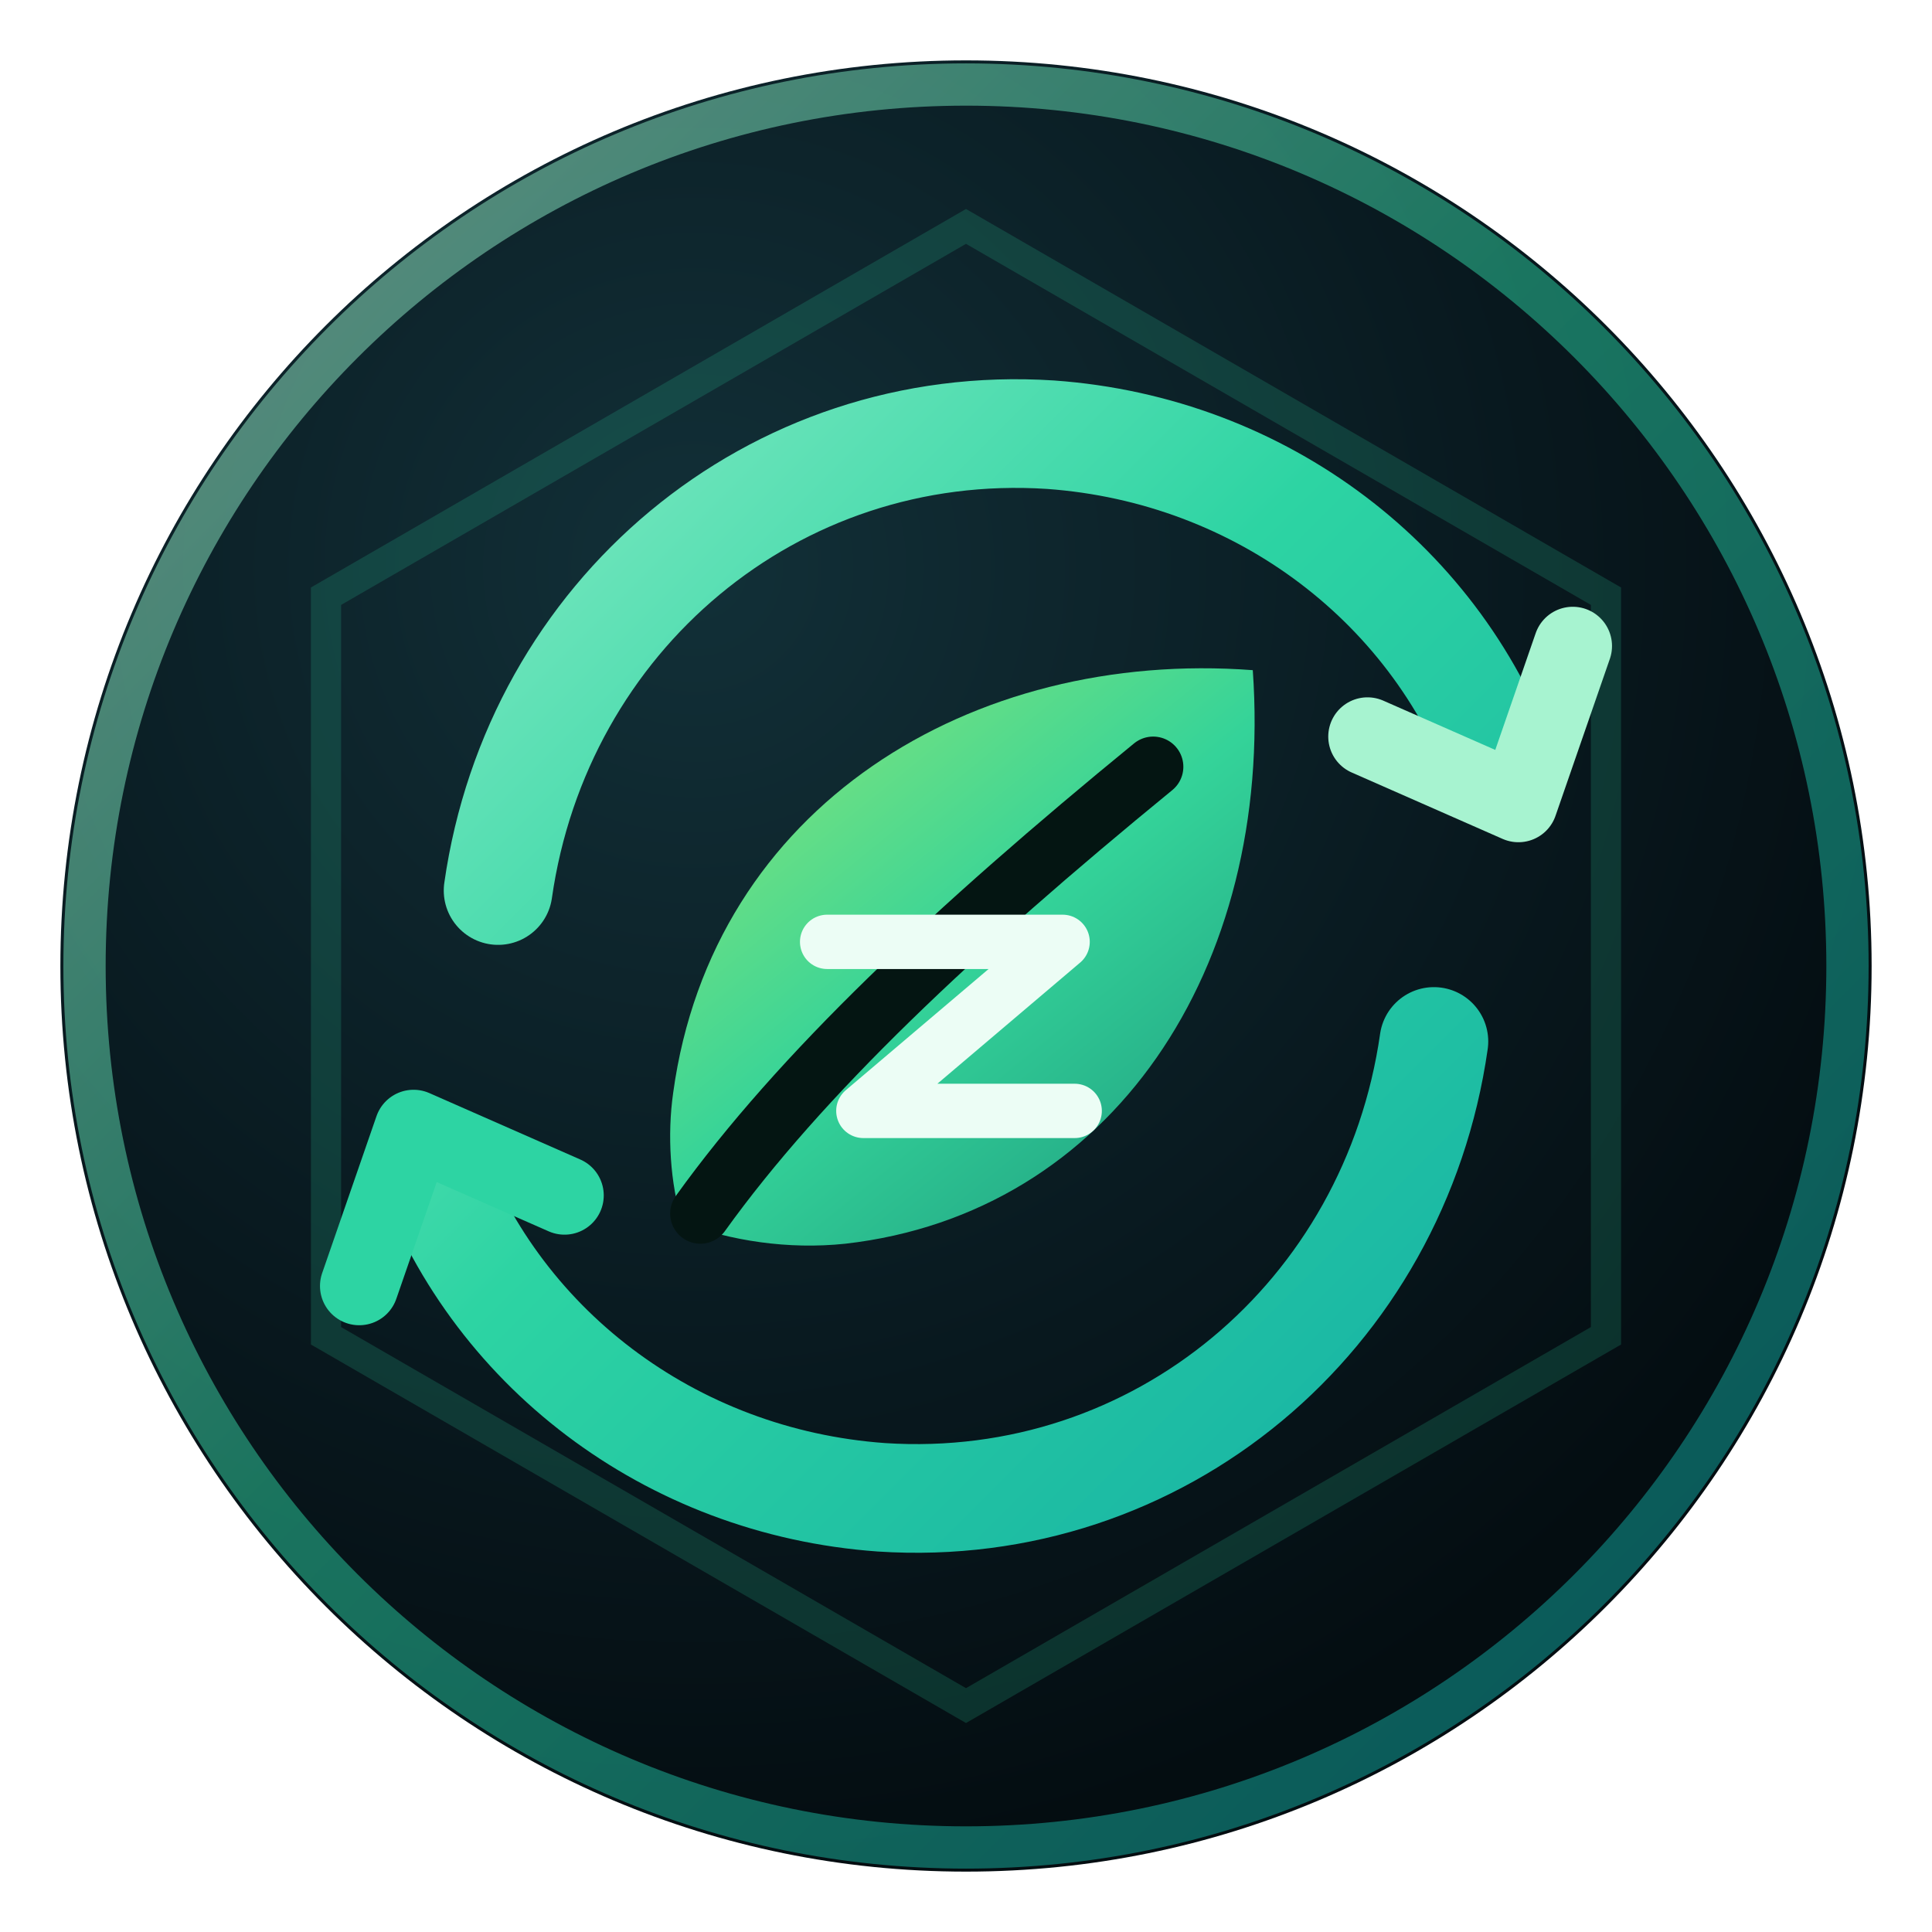
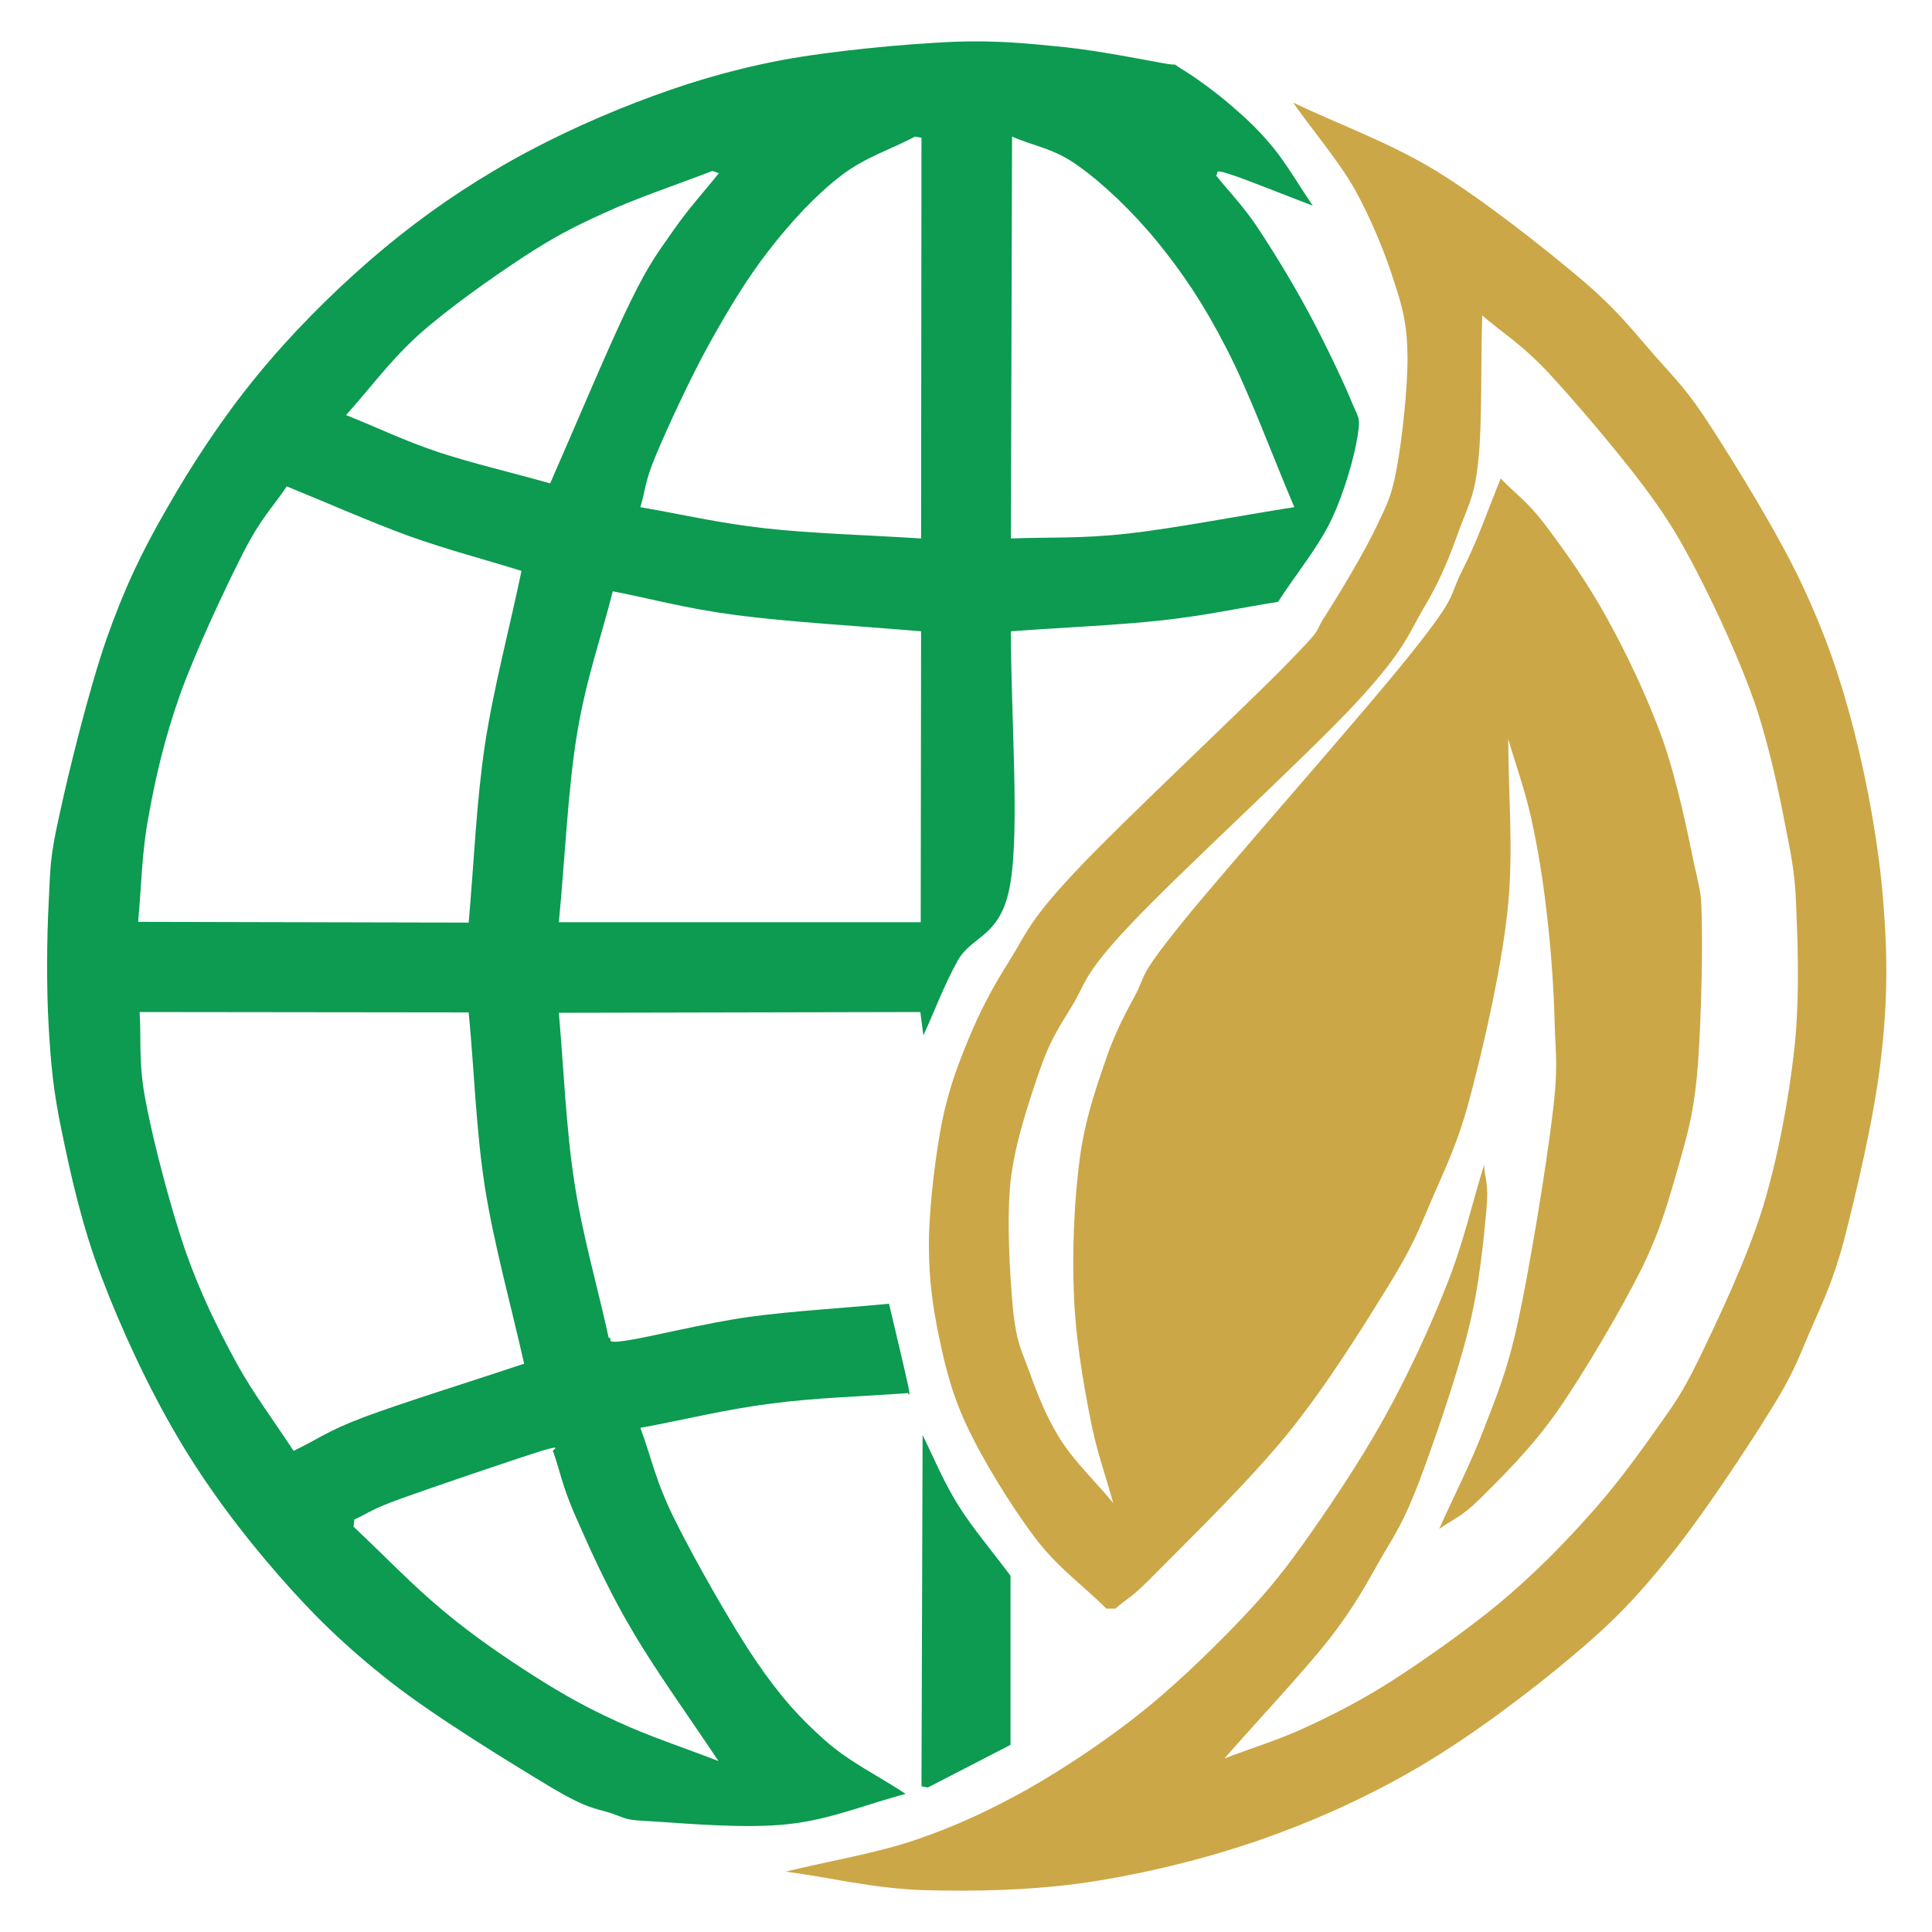
- <svg xmlns="http://www.w3.org/2000/svg" viewBox="0 0 64 64" fill="none">
-   <defs>
-     <radialGradient id="core" cx="35%" cy="28%" r="72%">
-       <stop offset="0%" stop-color="#123038" />
-       <stop offset="65%" stop-color="#08181E" />
-       <stop offset="100%" stop-color="#040D11" />
-     </radialGradient>
-     <linearGradient id="ring" x1="8" y1="8" x2="56" y2="56" gradientUnits="userSpaceOnUse">
-       <stop offset="0%" stop-color="#A7F3D0" />
-       <stop offset="45%" stop-color="#2DD4A3" />
-       <stop offset="100%" stop-color="#0EA5A4" />
-     </linearGradient>
-     <linearGradient id="leaf" x1="20" y1="16" x2="46" y2="48" gradientUnits="userSpaceOnUse">
-       <stop offset="0%" stop-color="#BEF264" />
-       <stop offset="48%" stop-color="#34D399" />
-       <stop offset="100%" stop-color="#0F766E" />
-     </linearGradient>
-   </defs>
-   <circle cx="32" cy="32" r="30" fill="url(#core)" />
-   <circle cx="32" cy="32" r="29.2" stroke="url(#ring)" stroke-opacity="0.5" stroke-width="1.4" />
-   <polygon points="32,7.5 53.2,19.75 53.2,44.25 32,56.5 10.8,44.25 10.8,19.75" stroke="#2DD4A3" stroke-opacity="0.18" stroke-width="1" />
-   <path d="M16.5 29.5C17.8 20.4 25.6 13.8 34.8 14.4C41.8 14.9 47.7 19.4 49.9 25.8" stroke="url(#ring)" stroke-width="3.6" stroke-linecap="round" />
-   <path d="M45.3 24.4L50.3 26.6L52.1 21.4" stroke="#A7F3D0" stroke-width="2.6" stroke-linecap="round" stroke-linejoin="round" />
-   <path d="M47.5 34.5C46.2 43.6 38.4 50.2 29.2 49.6C22.2 49.1 16.3 44.6 14.1 38.2" stroke="url(#ring)" stroke-width="3.6" stroke-linecap="round" />
-   <path d="M18.7 39.6L13.7 37.4L11.9 42.6" stroke="#2DD4A3" stroke-width="2.6" stroke-linecap="round" stroke-linejoin="round" />
-   <path d="M41.5 22.2C32.2 21.5 23.6 26.7 22.3 36.2C22.1 37.6 22.2 39.2 22.6 40.5C24.2 41.1 26.1 41.4 28 41.2C36.8 40.2 42.2 32.1 41.5 22.2Z" fill="url(#leaf)" />
-   <path d="M23.2 40.2C26.5 35.6 31.6 30.8 38.2 25.4" stroke="#041512" stroke-width="2" stroke-linecap="round" />
-   <path d="M27.4 31.2H35.2L28.6 36.8H35.6" stroke="#ECFDF5" stroke-width="1.8" stroke-linecap="round" stroke-linejoin="round" />
+ <svg xmlns="http://www.w3.org/2000/svg" viewBox="0 0 512 512" fill="none">
+   <path fill-rule="evenodd" clip-rule="evenodd" fill="#0D9A51" d="M252.1 11.1C264.7 10.6 272.9 11.6 282.2 12.5C291.5 13.5 302.9 15.8 308.0 16.7C313.2 17.7 310.0 16.3 313.0 18.2C316.1 20.0 322.2 24.4 326.2 27.9C330.3 31.4 333.8 34.7 337.4 39.1C341.0 43.5 344.4 49.4 347.9 54.5C340.4 51.7 329.7 47.3 325.4 46.0C321.1 44.6 323.3 46.3 322.2 46.4C325.6 50.7 328.6 53.6 332.6 59.3C336.5 65.1 341.6 73.3 345.8 81.0C350.0 88.6 355.3 99.6 357.7 105.3C360.0 111.1 360.6 110.0 359.8 115.4C359.0 120.8 356.3 130.4 352.8 137.8C349.3 145.1 343.4 152.2 338.7 159.5C328.5 161.1 319.7 163.1 307.9 164.4C296.1 165.7 281.3 166.3 267.9 167.3C267.9 189.5 270.2 219.3 267.8 233.8C265.5 248.4 257.8 247.7 253.9 254.4C250.1 261.2 247.8 267.7 244.7 274.4L243.9 268.2L148.1 268.4C149.4 283.3 150.0 298.9 152.2 313.2C154.4 327.6 158.3 340.7 161.3 354.5C162.8 354.7 159.6 356.2 165.8 355.3C172.0 354.4 186.9 350.6 198.5 349.0C210.1 347.4 223.2 346.7 235.6 345.5C237.3 352.8 239.9 363.5 240.7 367.4C241.5 371.4 240.5 368.6 240.4 369.2C228.3 370.1 215.9 370.4 204.1 372.0C192.3 373.5 181.1 376.3 169.7 378.4C172.7 386.4 173.6 392.2 178.7 402.5C183.8 412.8 193.7 430.4 200.3 440.1C207.0 449.9 211.9 455.2 218.5 461.1C225.1 467.0 232.8 470.6 240.0 475.4C229.7 478.1 220.1 482.2 209.0 483.4C197.9 484.7 181.1 483.2 173.3 482.7C165.5 482.3 166.7 482.2 162.2 480.6C157.6 479.1 155.9 479.5 146.1 473.7C136.3 467.8 115.6 455.2 103.6 445.8C91.5 436.3 83.0 428.0 73.6 417.2C64.1 406.3 54.8 394.0 47.1 380.9C39.3 367.7 32.0 351.9 26.9 338.4C21.7 324.9 18.7 311.1 16.4 300.0C14.1 289.0 13.5 282.2 12.9 272.1C12.3 261.9 12.4 248.6 12.9 239.2C13.4 229.9 13.1 227.8 15.7 216.2C18.2 204.5 23.5 183.0 28.2 169.4C33.0 155.8 37.6 146.2 44.3 134.6C50.9 123.0 59.0 110.7 68.0 99.7C76.9 88.8 87.5 78.1 98.0 69.0C108.4 60.0 119.0 52.3 130.8 45.3C142.5 38.3 155.7 32.1 168.4 27.2C181.1 22.3 192.8 18.7 206.8 16.0C220.7 13.4 239.6 11.7 252.1 11.1Z M242.5 36.2C235.9 39.7 229.1 41.7 222.7 46.7C216.2 51.7 209.6 58.8 203.8 66.3C198.0 73.7 192.8 82.4 187.8 91.4C182.8 100.5 176.8 113.5 173.8 120.7C170.8 127.8 171.1 129.8 169.7 134.4C180.7 136.3 190.3 138.6 202.7 140.0C215.1 141.4 230.3 141.8 244.1 142.7L244.2 36.5L242.5 36.2Z M268.2 36.2L267.9 142.7C278.2 142.3 286.4 142.8 298.9 141.4C311.4 140.0 328.3 136.7 343.0 134.4C337.0 120.3 331.0 103.8 324.9 92.1C318.9 80.4 313.3 72.2 306.8 64.2C300.3 56.2 292.3 48.6 285.8 44.0C279.4 39.3 274.1 38.8 268.2 36.2Z M188.8 45.3C179.2 49.0 168.4 52.6 160.0 56.5C151.6 60.3 146.5 63.0 138.4 68.3C130.2 73.7 119.0 81.6 111.2 88.5C103.4 95.5 98.2 102.8 91.7 110.0C99.8 113.2 107.1 116.8 116.1 119.8C125.2 122.8 135.9 125.3 145.8 128.1C152.8 112.2 161.4 91.5 166.9 80.3C172.4 69.0 174.8 66.4 178.7 60.7C182.7 55.0 186.6 50.8 190.5 45.9L188.8 45.3Z M76.0 128.9C72.1 134.7 69.2 137.2 64.5 146.4C59.8 155.6 51.9 172.4 47.7 184.1C43.6 195.7 41.2 206.1 39.4 216.2C37.5 226.2 37.5 235.0 36.6 244.3L124.2 244.5C125.6 228.8 126.2 212.9 128.5 197.4C130.9 181.8 135.0 166.7 138.2 151.3C128.3 148.2 118.9 145.8 108.5 142.1C98.1 138.3 86.8 133.3 76.0 128.9Z M162.4 156.7C159.2 169.3 155.3 180.0 152.9 194.6C150.5 209.2 149.7 227.8 148.1 244.4L244.0 244.4L244.1 167.3C227.7 165.9 208.6 164.8 195.0 163.0C181.4 161.2 173.2 158.8 162.4 156.7Z M37.0 268.2C37.5 276.2 36.6 281.8 38.7 292.3C40.7 302.9 45.2 320.0 49.1 331.4C53.1 342.8 57.6 351.8 62.4 360.7C67.2 369.5 72.6 376.5 77.8 384.5C84.1 381.5 86.5 379.3 96.6 375.5C106.8 371.7 124.8 366.1 138.9 361.4C135.4 345.8 131.0 330.2 128.5 314.6C126.1 299.1 125.7 283.7 124.2 268.3L37.0 268.2Z M244.5 380.3C247.6 386.6 250.1 392.8 254.0 399.0C257.9 405.2 263.2 411.4 267.8 417.6L267.8 462.4L245.9 473.7L244.2 473.4L244.5 380.3Z M143.5 384.5C136.8 386.6 114.7 394.1 106.4 397.1C98.1 400.1 98.0 400.8 93.9 402.7L93.7 404.6C101.6 412.0 109.5 420.3 117.5 426.9C125.5 433.6 134.2 439.5 141.9 444.4C149.5 449.2 155.4 452.5 163.5 456.2C171.6 460.0 181.4 463.2 190.4 466.7C182.5 454.8 173.2 442.0 166.9 431.0C160.5 420.1 155.6 408.8 152.2 401.1C148.9 393.4 148.5 390.1 146.6 384.7C145.6 384.6 150.2 382.5 143.5 384.5Z" />
+   <path fill-rule="evenodd" clip-rule="evenodd" fill="#CBA747" d="M342.7 27.2C355.3 33.2 367.9 37.6 380.6 45.3C393.3 53.1 409.3 65.8 418.9 73.9C428.5 82.0 432.6 87.5 438.4 94.1C444.3 100.8 447.3 103.5 453.8 113.7C460.3 123.8 471.2 141.4 477.5 154.8C483.8 168.2 487.8 179.8 491.4 193.9C495.0 208.0 498.0 224.7 499.1 239.2C500.3 253.8 500.2 266.2 498.4 281.1C496.7 296.0 491.8 316.6 488.7 328.6C485.5 340.5 482.8 345.5 479.6 353.0C476.3 360.6 475.3 364.0 469.1 373.9C463.0 383.8 451.3 401.5 442.6 412.3C433.9 423.1 427.9 429.5 416.8 438.8C405.8 448.1 390.2 459.9 376.3 468.1C362.5 476.2 348.5 482.5 333.9 487.6C319.2 492.7 303.4 496.5 288.5 498.8C273.6 501.0 257.9 501.3 244.5 500.9C231.1 500.4 220.3 497.6 208.2 496.0C219.6 493.2 232.0 491.2 242.6 487.6C253.2 484.0 262.1 479.8 271.9 474.4C281.6 468.9 292.0 462.0 301.2 454.8C310.4 447.6 319.7 438.6 327.0 431.1C334.3 423.5 338.5 418.7 345.1 409.5C351.7 400.3 360.3 387.5 366.7 376.0C373.1 364.5 379.0 351.7 383.4 340.5C387.9 329.2 390.0 319.3 393.3 308.7C393.5 312.7 394.6 313.4 393.9 320.8C393.2 328.2 392.1 340.8 389.0 352.9C386.0 365.0 379.6 383.4 375.8 393.4C371.9 403.4 370.0 406.1 366.0 412.9C362.1 419.8 359.0 425.7 352.1 434.6C345.1 443.4 333.7 455.5 324.5 466.0C331.8 463.2 338.9 461.1 346.4 457.6C353.9 454.1 361.0 450.5 369.4 445.1C377.9 439.6 388.8 431.9 397.3 424.9C405.8 417.8 413.5 410.1 420.3 402.5C427.2 395.0 433.4 386.6 438.4 379.5C443.4 372.4 445.5 369.9 450.3 360.0C455.1 350.1 462.9 333.7 467.1 320.2C471.2 306.7 473.9 291.9 475.4 279.0C476.9 266.1 476.5 252.6 476.1 242.7C475.8 232.8 475.2 229.1 473.3 219.7C471.5 210.2 468.8 197.4 465.0 186.2C461.1 175.1 455.2 162.3 450.3 152.7C445.4 143.2 442.4 138.0 435.7 129.0C428.9 119.9 417.0 105.9 409.9 98.3C402.7 90.8 398.5 88.5 392.8 83.6C392.4 96.3 392.8 112.3 391.8 121.7C390.9 131.1 389.3 133.5 386.9 139.9C384.6 146.2 382.4 152.4 377.9 160.1C373.3 167.7 372.8 171.7 359.7 185.9C346.6 200.1 311.9 231.8 299.3 245.3C286.6 258.8 287.9 260.5 283.9 266.9C280.0 273.3 278.2 276.0 275.5 283.7C272.9 291.4 269.0 302.5 267.8 313.1C266.7 323.7 267.7 339.0 268.5 347.4C269.4 355.8 270.7 357.8 272.8 363.5C274.8 369.2 277.4 375.8 281.1 381.6C284.8 387.4 290.4 392.7 295.0 398.3C292.9 390.6 290.5 384.4 288.8 375.2C287.0 366.0 285.0 354.3 284.6 343.1C284.1 331.9 284.7 318.2 286.0 308.2C287.2 298.2 289.8 290.3 292.3 283.0C294.7 275.6 297.1 270.6 300.6 264.2C304.1 257.8 300.9 259.9 313.2 244.6C325.5 229.4 362.0 188.3 374.4 172.6C386.8 157.0 383.7 158.6 387.6 151.0C391.5 143.4 394.4 134.9 397.7 126.8C401.5 130.8 404.5 132.6 409.2 138.7C413.9 144.9 420.7 154.3 425.9 163.9C431.2 173.4 436.7 185.1 440.6 195.9C444.4 206.7 447.2 220.4 448.9 228.7C450.7 237.0 450.9 236.1 451.0 245.5C451.2 254.9 450.7 274.7 449.7 285.3C448.6 295.9 447.2 300.6 444.8 309.1C442.3 317.6 440.3 325.5 435.0 336.3C429.6 347.1 419.8 363.8 412.7 374.0C405.6 384.1 397.6 391.8 392.4 397.0C387.2 402.2 385.1 402.5 381.4 405.2C385.3 396.4 389.7 388.0 393.2 378.8C396.7 369.6 399.3 363.9 402.3 350.2C405.3 336.4 409.7 309.6 411.3 296.4C413.0 283.3 412.3 280.4 412.0 271.3C411.8 262.2 411.0 251.1 409.9 242.0C408.9 233.0 407.5 224.6 405.8 216.9C404.1 209.2 401.7 202.8 399.7 195.8C399.7 211.0 401.2 225.7 399.5 241.4C397.8 257.2 393.1 277.5 389.7 290.3C386.4 303.0 382.9 309.8 379.3 318.2C375.7 326.6 374.4 330.2 368.1 340.5C361.8 350.7 351.8 366.9 341.6 379.5C331.4 392.2 314.4 408.7 306.7 416.5C299.1 424.3 299.3 423.0 295.6 426.3L293.2 426.3C286.9 420.0 280.4 415.6 274.2 407.4C268.0 399.2 260.3 386.7 256.0 377.4C251.7 368.1 250.0 360.0 248.3 351.6C246.7 343.2 246.0 336.1 246.2 327.0C246.5 317.9 248.0 305.6 249.7 297.0C251.5 288.4 253.8 282.3 256.7 275.3C259.6 268.3 262.6 262.4 267.2 255.1C271.9 247.7 272.3 244.5 284.6 231.4C296.9 218.2 329.8 187.5 340.9 176.1C352.0 164.7 347.4 168.9 351.4 162.9C355.3 156.8 361.5 146.4 364.6 139.9C367.8 133.3 368.8 131.4 370.2 123.8C371.6 116.2 373.1 102.5 373.0 94.3C372.9 86.2 371.9 82.1 369.5 74.8C367.2 67.4 363.5 58.3 359.1 50.3C354.6 42.4 348.1 34.9 342.7 27.2Z" />
</svg>
